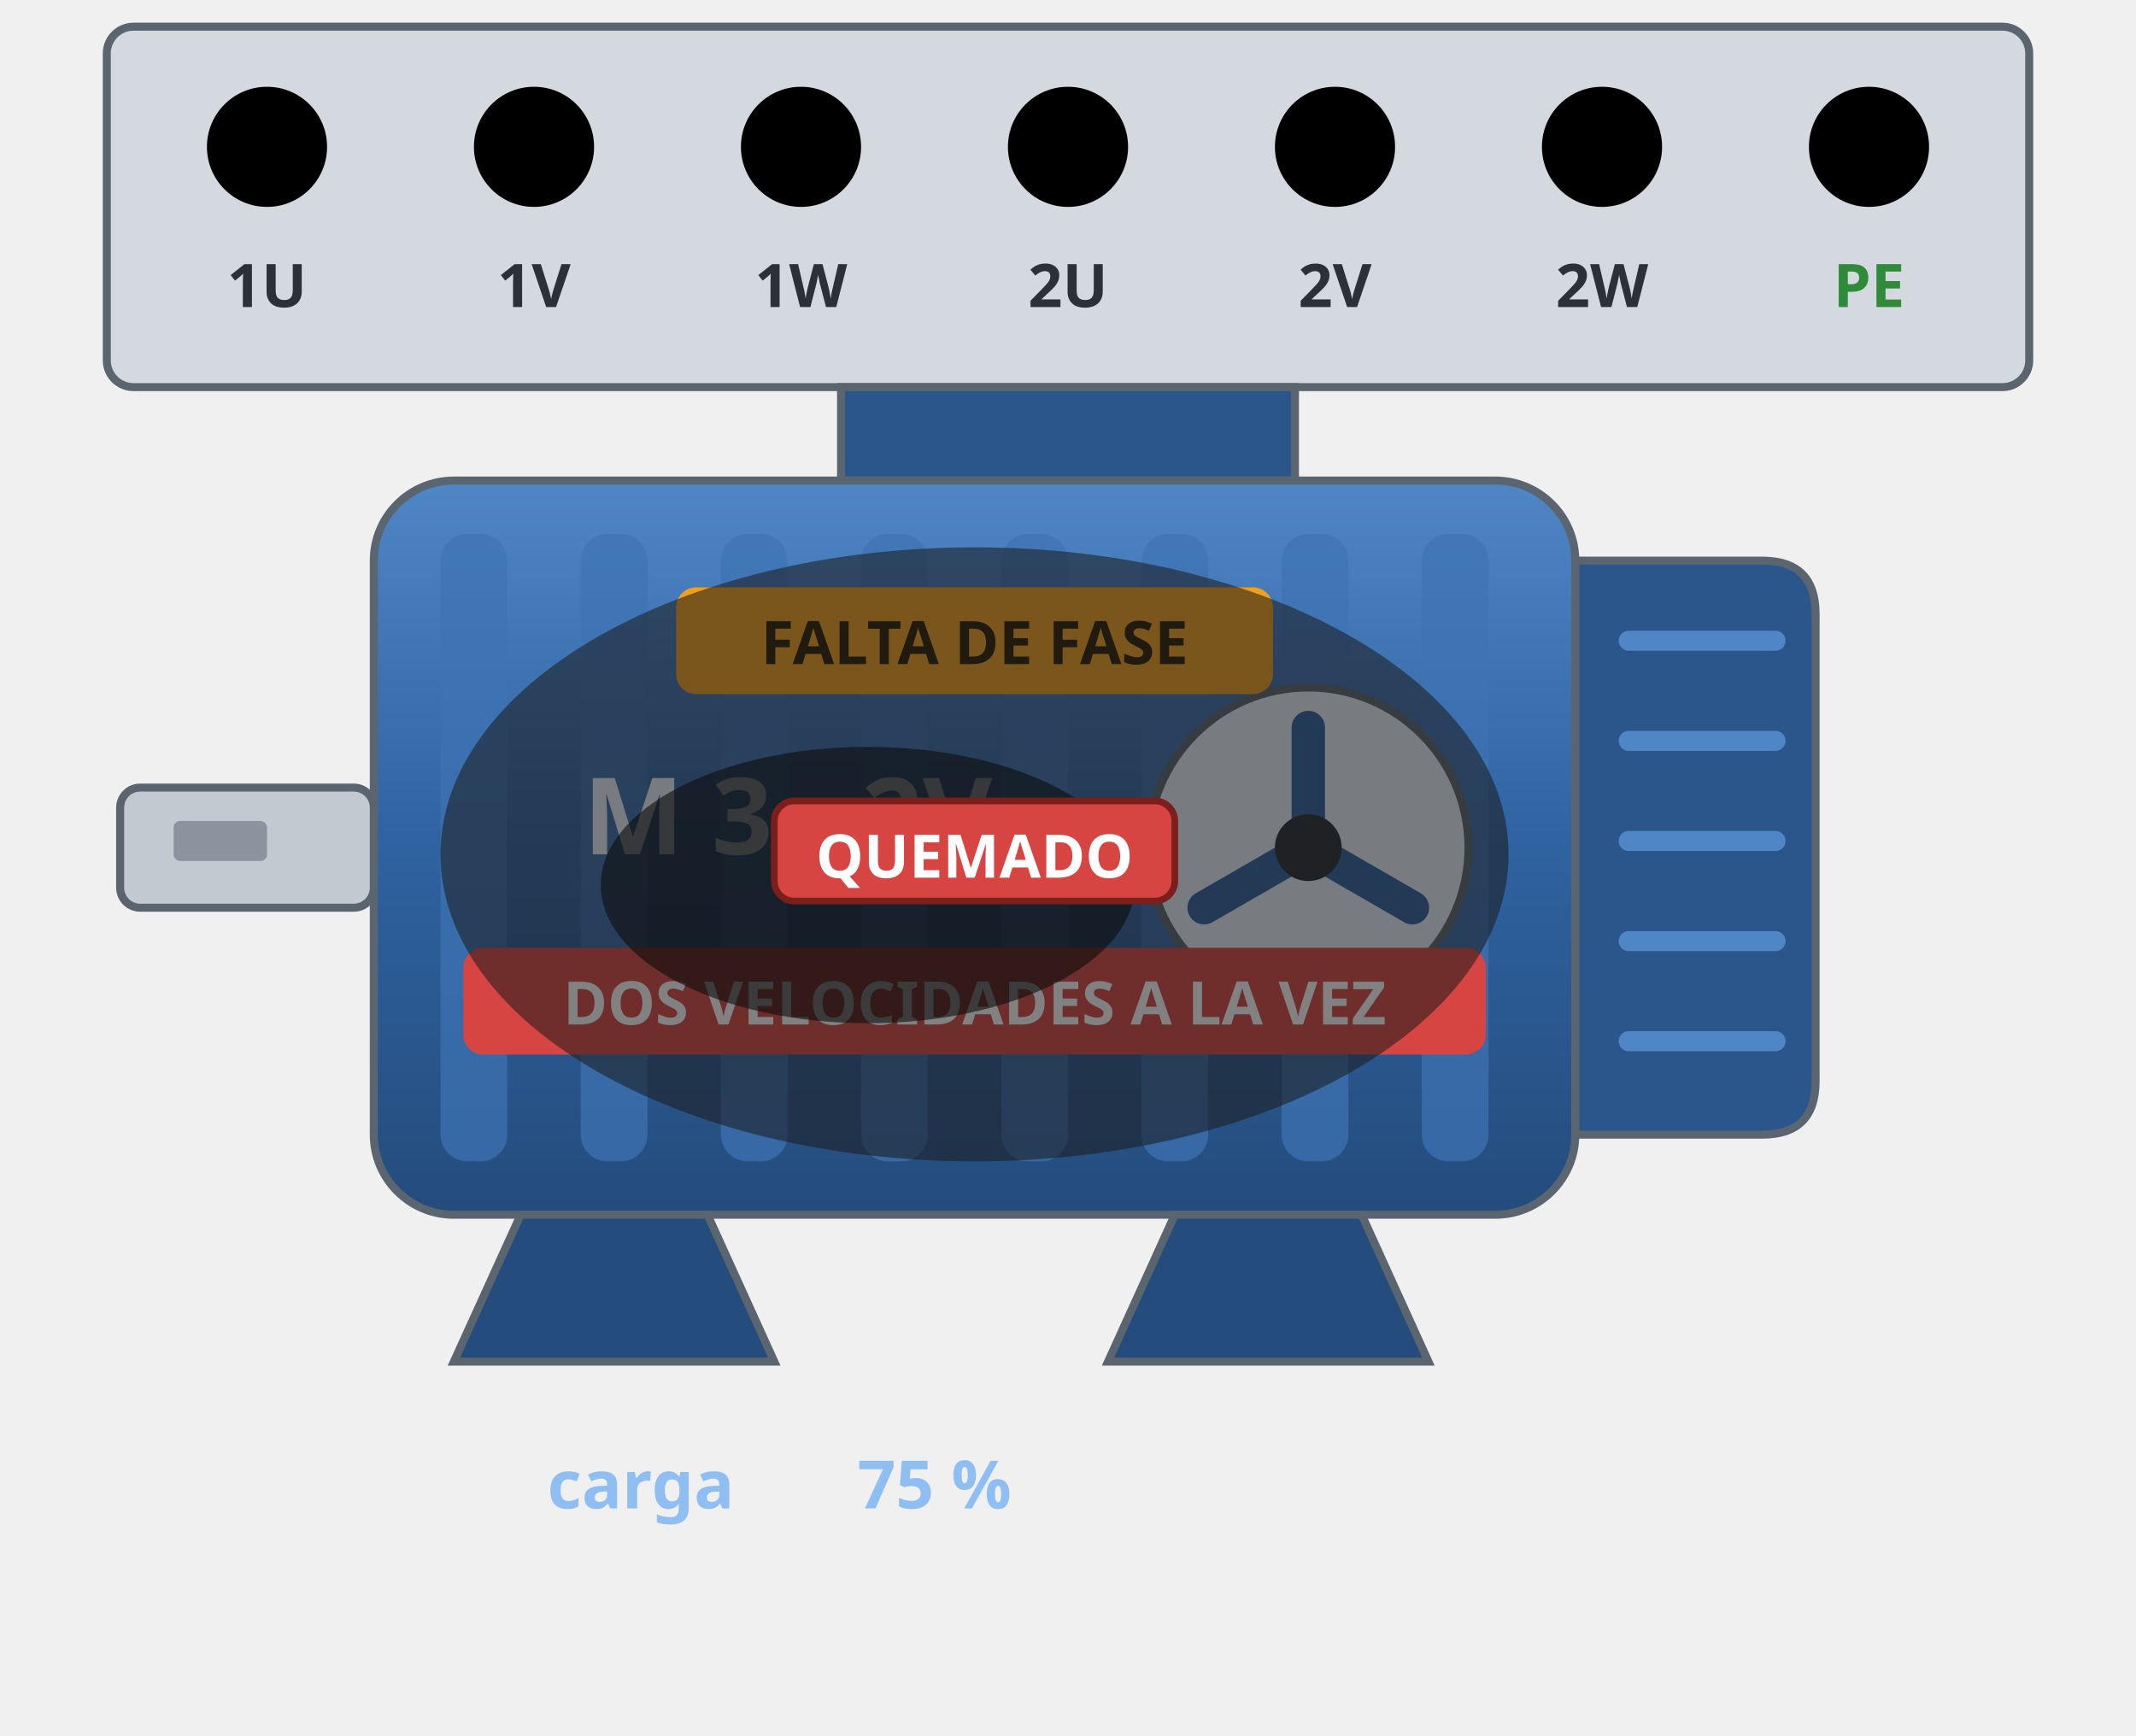
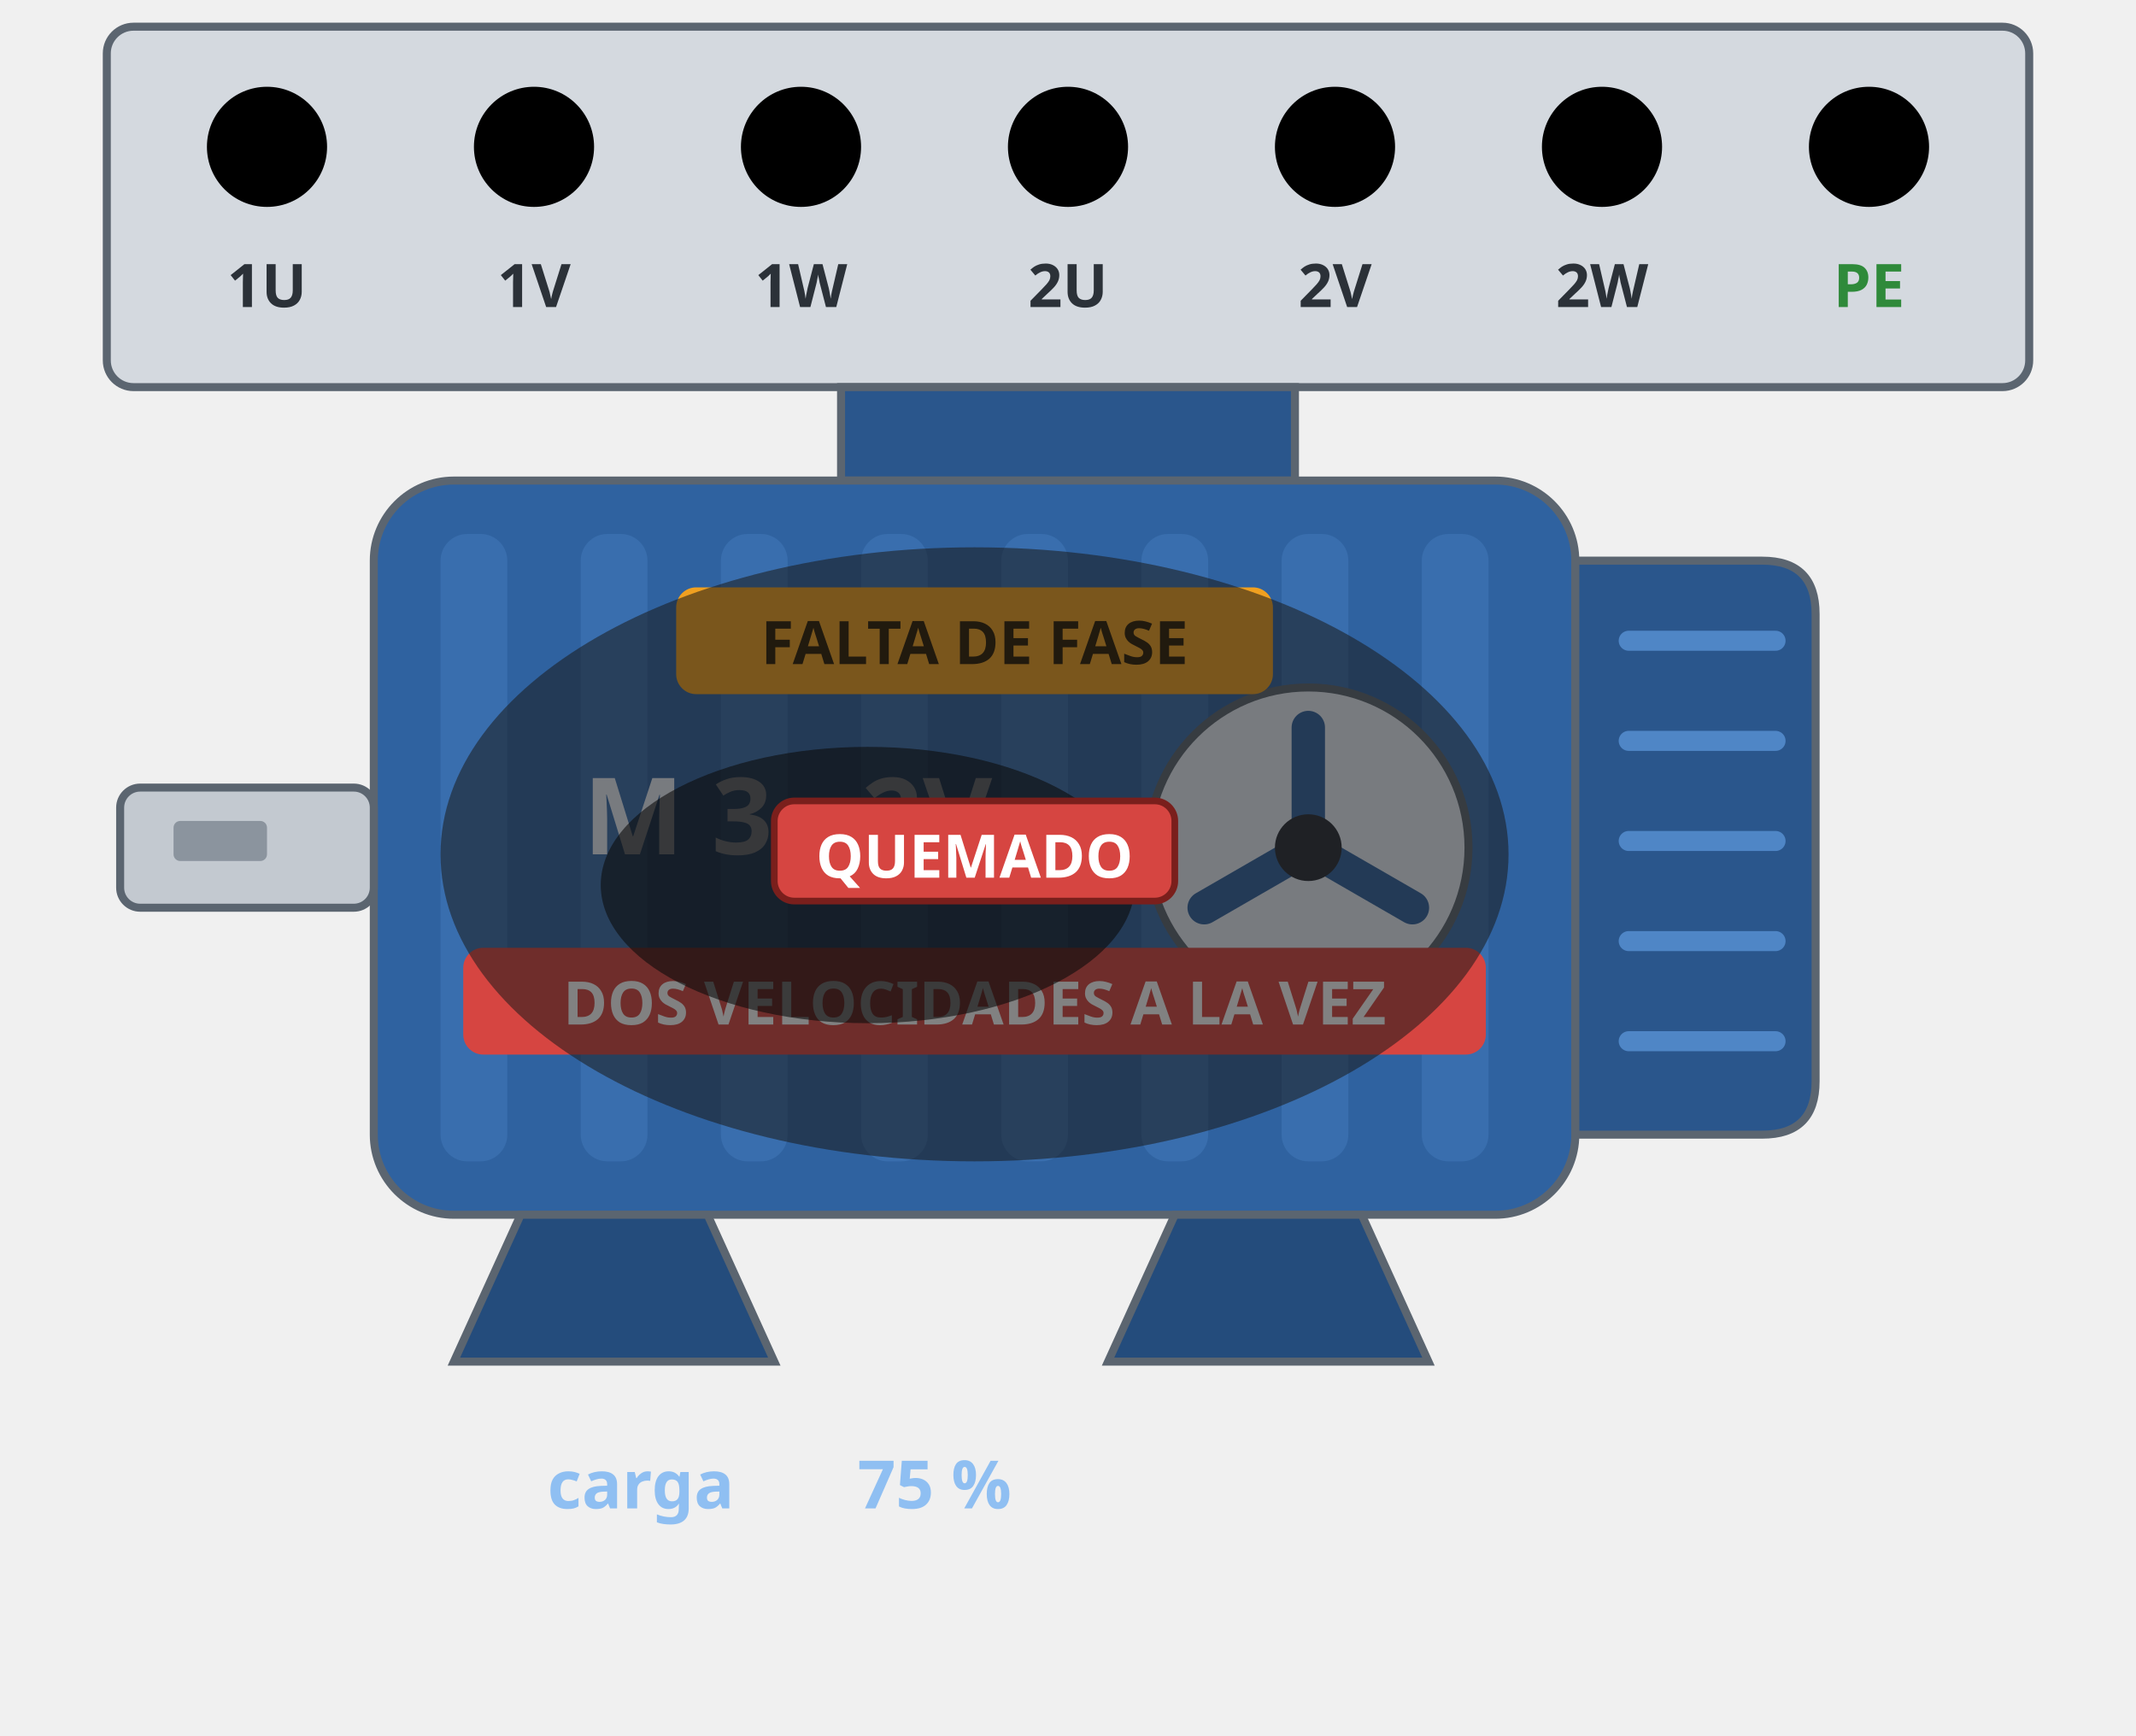
<svg xmlns="http://www.w3.org/2000/svg" viewBox="0 0 320 260" width="320" height="260" font-family="Segoe UI,Noto Sans,Arial,sans-serif">
  <defs>
-     <linearGradient id="jwc-mot" x1="0" y1="0" x2="0" y2="1">
-       <stop offset="0" stop-color="#4f86c6" />
-       <stop offset=".5" stop-color="#2f62a0" />
-       <stop offset="1" stop-color="#244c7c" />
-     </linearGradient>
-     <linearGradient id="jwc-cyl" x1="0" y1="0" x2="0" y2="1">
-       <stop offset="0" stop-color="#f4f6f8" />
-       <stop offset=".5" stop-color="#dfe3e8" />
-       <stop offset="1" stop-color="#c3c9d0" />
-     </linearGradient>
-     <linearGradient id="jwc-zone" x1="0" y1="0" x2="1" y2="0">
-       <stop offset="0" stop-color="#7cb342" stop-opacity=".55" />
-       <stop offset="1" stop-color="#7cb342" stop-opacity=".2" />
-     </linearGradient>
    <pattern id="jwc-hys" width="5" height="5" patternUnits="userSpaceOnUse" patternTransform="rotate(45)">
      <rect width="5" height="5" fill="#f0a020" fill-opacity=".18" />
      <line x1="0" y1="0" x2="0" y2="5" stroke="#f0a020" stroke-width="1.4" />
    </pattern>
  </defs>
  <rect x="16" y="4" width="288" height="54" rx="4" fill="#d4d9df" stroke="#5b6570" stroke-width="1.2" />
  <circle cx="40" cy="22" r="8" fill="#f4f6f8" stroke="#5b6570" stroke-width="1.2" />
  <circle cx="40" cy="22" r="5.8" fill="none" stroke="#c9cfd6" stroke-width="1" />
  <path d="M36.0 22h8 M40 18.0v8" fill="none" stroke="#39414b" stroke-width="1.8" stroke-linecap="round" />
  <circle class="jw-term" data-term="1U" cx="40" cy="22" r="9" />
  <text x="40" y="46" font-size="9" font-weight="700" fill="#2b3138" text-anchor="middle">1U</text>
  <circle cx="80" cy="22" r="8" fill="#f4f6f8" stroke="#5b6570" stroke-width="1.2" />
  <circle cx="80" cy="22" r="5.8" fill="none" stroke="#c9cfd6" stroke-width="1" />
  <path d="M76.0 22h8 M80 18.0v8" fill="none" stroke="#39414b" stroke-width="1.8" stroke-linecap="round" />
  <circle class="jw-term" data-term="1V" cx="80" cy="22" r="9" />
  <text x="80" y="46" font-size="9" font-weight="700" fill="#2b3138" text-anchor="middle">1V</text>
  <circle cx="120" cy="22" r="8" fill="#f4f6f8" stroke="#5b6570" stroke-width="1.2" />
  <circle cx="120" cy="22" r="5.8" fill="none" stroke="#c9cfd6" stroke-width="1" />
  <path d="M116.0 22h8 M120 18.0v8" fill="none" stroke="#39414b" stroke-width="1.8" stroke-linecap="round" />
  <circle class="jw-term" data-term="1W" cx="120" cy="22" r="9" />
  <text x="120" y="46" font-size="9" font-weight="700" fill="#2b3138" text-anchor="middle">1W</text>
  <circle cx="160" cy="22" r="8" fill="#f4f6f8" stroke="#5b6570" stroke-width="1.2" />
  <circle cx="160" cy="22" r="5.8" fill="none" stroke="#c9cfd6" stroke-width="1" />
  <path d="M156.0 22h8 M160 18.0v8" fill="none" stroke="#39414b" stroke-width="1.8" stroke-linecap="round" />
  <circle class="jw-term" data-term="2U" cx="160" cy="22" r="9" />
  <text x="160" y="46" font-size="9" font-weight="700" fill="#2b3138" text-anchor="middle">2U</text>
  <circle cx="200" cy="22" r="8" fill="#f4f6f8" stroke="#5b6570" stroke-width="1.2" />
  <circle cx="200" cy="22" r="5.8" fill="none" stroke="#c9cfd6" stroke-width="1" />
  <path d="M196.0 22h8 M200 18.0v8" fill="none" stroke="#39414b" stroke-width="1.8" stroke-linecap="round" />
  <circle class="jw-term" data-term="2V" cx="200" cy="22" r="9" />
  <text x="200" y="46" font-size="9" font-weight="700" fill="#2b3138" text-anchor="middle">2V</text>
  <circle cx="240" cy="22" r="8" fill="#f4f6f8" stroke="#5b6570" stroke-width="1.2" />
  <circle cx="240" cy="22" r="5.8" fill="none" stroke="#c9cfd6" stroke-width="1" />
  <path d="M236.0 22h8 M240 18.0v8" fill="none" stroke="#39414b" stroke-width="1.8" stroke-linecap="round" />
  <circle class="jw-term" data-term="2W" cx="240" cy="22" r="9" />
  <text x="240" y="46" font-size="9" font-weight="700" fill="#2b3138" text-anchor="middle">2W</text>
  <circle cx="280" cy="22" r="8" fill="#f4f6f8" stroke="#5b6570" stroke-width="1.2" />
  <circle cx="280" cy="22" r="5.8" fill="none" stroke="#c9cfd6" stroke-width="1" />
  <path d="M276.0 22h8 M280 18.0v8" fill="none" stroke="#39414b" stroke-width="1.8" stroke-linecap="round" />
  <circle class="jw-term" data-term="PE" cx="280" cy="22" r="9" />
  <text x="280" y="46" font-size="9" font-weight="700" fill="#2f8a3a" text-anchor="middle">PE</text>
  <rect x="126.0" y="58" width="68" height="14" fill="#2a568c" stroke="#5b6570" stroke-width="1.2" />
-   <rect x="56" y="72" width="180" height="110" rx="12" fill="url(#jwc-mot)" stroke="#5b6570" stroke-width="1.2" />
+   <rect x="56" y="72" width="180" height="110" rx="12" fill="#2f62a0" stroke="#5b6570" stroke-width="1.2" />
  <rect x="66" y="80" width="10" height="94" rx="4" fill="#3d73b3" stroke="none" stroke-width="0" opacity=".7" />
  <rect x="87" y="80" width="10" height="94" rx="4" fill="#3d73b3" stroke="none" stroke-width="0" opacity=".7" />
  <rect x="108" y="80" width="10" height="94" rx="4" fill="#3d73b3" stroke="none" stroke-width="0" opacity=".7" />
  <rect x="129" y="80" width="10" height="94" rx="4" fill="#3d73b3" stroke="none" stroke-width="0" opacity=".7" />
  <rect x="150" y="80" width="10" height="94" rx="4" fill="#3d73b3" stroke="none" stroke-width="0" opacity=".7" />
  <rect x="171" y="80" width="10" height="94" rx="4" fill="#3d73b3" stroke="none" stroke-width="0" opacity=".7" />
  <rect x="192" y="80" width="10" height="94" rx="4" fill="#3d73b3" stroke="none" stroke-width="0" opacity=".7" />
  <rect x="213" y="80" width="10" height="94" rx="4" fill="#3d73b3" stroke="none" stroke-width="0" opacity=".7" />
  <path d="M236 84 h28 q8 0 8 8 v70 q0 8 -8 8 h-28z" fill="#2a568c" stroke="#5b6570" stroke-width="1.2" />
  <path d="M244 96 h22" fill="none" stroke="#4f86c6" stroke-width="3" stroke-linecap="round" />
  <path d="M244 111 h22" fill="none" stroke="#4f86c6" stroke-width="3" stroke-linecap="round" />
  <path d="M244 126 h22" fill="none" stroke="#4f86c6" stroke-width="3" stroke-linecap="round" />
  <path d="M244 141 h22" fill="none" stroke="#4f86c6" stroke-width="3" stroke-linecap="round" />
  <path d="M244 156 h22" fill="none" stroke="#4f86c6" stroke-width="3" stroke-linecap="round" />
  <rect x="18" y="118" width="38" height="18" rx="3" fill="#c3c9d0" stroke="#5b6570" stroke-width="1.2" />
  <rect x="26" y="123" width="14" height="6" rx="1" fill="#8b949e" stroke="none" stroke-width="0" />
  <path d="M78 182 l-10 22 h48 l-10 -22z M176 182 l-10 22 h48 l-10 -22z" fill="#244c7c" stroke="#5b6570" stroke-width="1.2" />
  <circle cx="196" cy="127" r="24" fill="#eaf1fb" stroke="#5b6570" stroke-width="1.2" />
  <g data-spin="out.speed:196:127:3">
    <path d="M196 127 L196.0 109.0" fill="none" stroke="#2f62a0" stroke-width="5" stroke-linecap="round" />
    <path d="M196 127 L211.6 136.0" fill="none" stroke="#2f62a0" stroke-width="5" stroke-linecap="round" />
    <path d="M196 127 L180.4 136.0" fill="none" stroke="#2f62a0" stroke-width="5" stroke-linecap="round" />
    <circle cx="196" cy="127" r="5" fill="#262b33" stroke="none" stroke-width="0" />
  </g>
  <text x="118" y="128" font-size="16" font-weight="800" fill="#eaf1fb" text-anchor="middle">M 3~ 2V</text>
  <text x="146" y="246" font-size="10" font-weight="800" fill="#5aa9ff" text-anchor="middle" data-text="out.velocidad" />
  <g data-show="out.conflicto">
    <rect x="69.4" y="142" width="153.2" height="16" rx="3" fill="#d64541" stroke="none" stroke-width="0" />
    <text x="146" y="153.5" font-size="9" font-weight="800" fill="#fff" text-anchor="middle">DOS VELOCIDADES A LA VEZ</text>
  </g>
  <text x="140" y="226" font-size="10" font-weight="700" fill="#8fbff2" text-anchor="middle" data-text="param.carga:d0:%">75 %</text>
  <text x="110" y="226" font-size="10" font-weight="600" fill="#8fbff2" text-anchor="end">carga</text>
  <g data-show="out.faltaFase">
    <rect x="101.3" y="88" width="89.4" height="16" rx="3" fill="#f0a020" stroke="none" stroke-width="0" />
    <text x="146" y="99.5" font-size="9" font-weight="800" fill="#2b1a00" text-anchor="middle">FALTA DE FASE</text>
  </g>
  <g data-show="damaged">
    <ellipse cx="146" cy="128" rx="80" ry="46" fill="#1a1a1a" opacity=".55" />
    <ellipse cx="130.0" cy="132.6" rx="40.0" ry="20.7" fill="#0b0b0b" opacity=".6" />
    <rect x="116" y="120" width="60" height="15" rx="3" fill="#d64541" stroke="#7a1f1c" stroke-width="1" />
    <text x="146" y="131.5" font-size="9" font-weight="800" fill="#fff" text-anchor="middle">QUEMADO</text>
  </g>
</svg>
